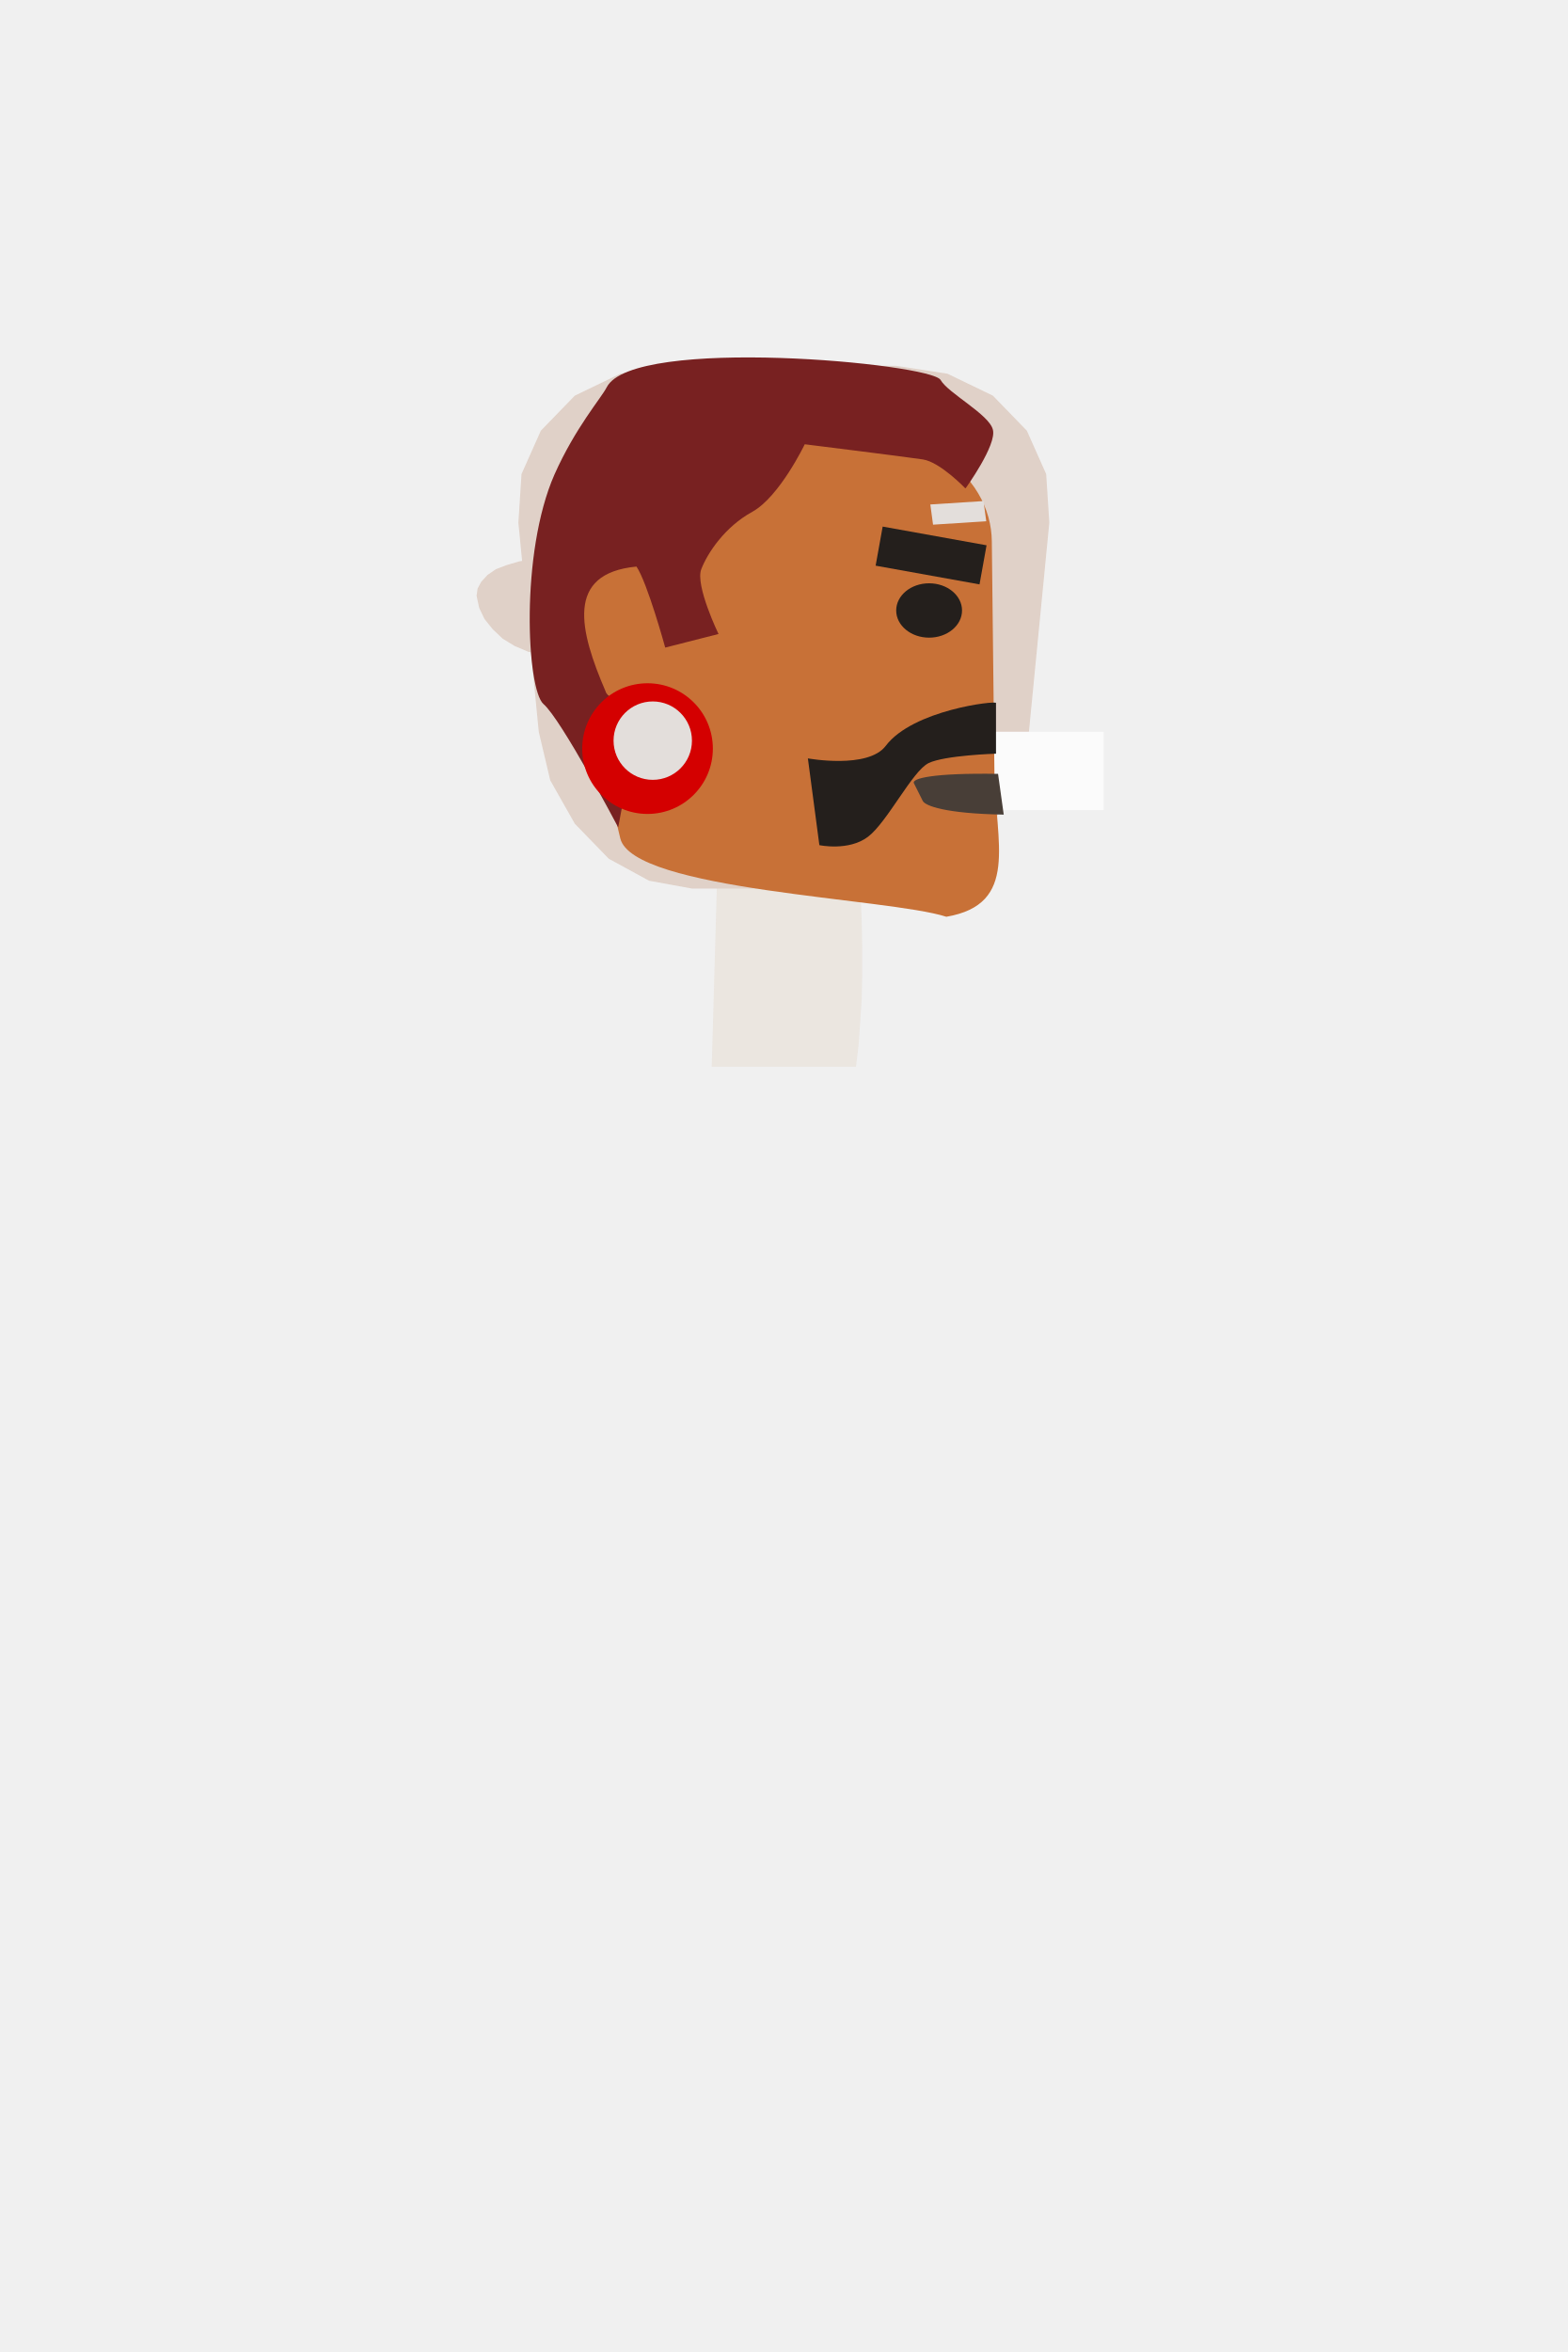
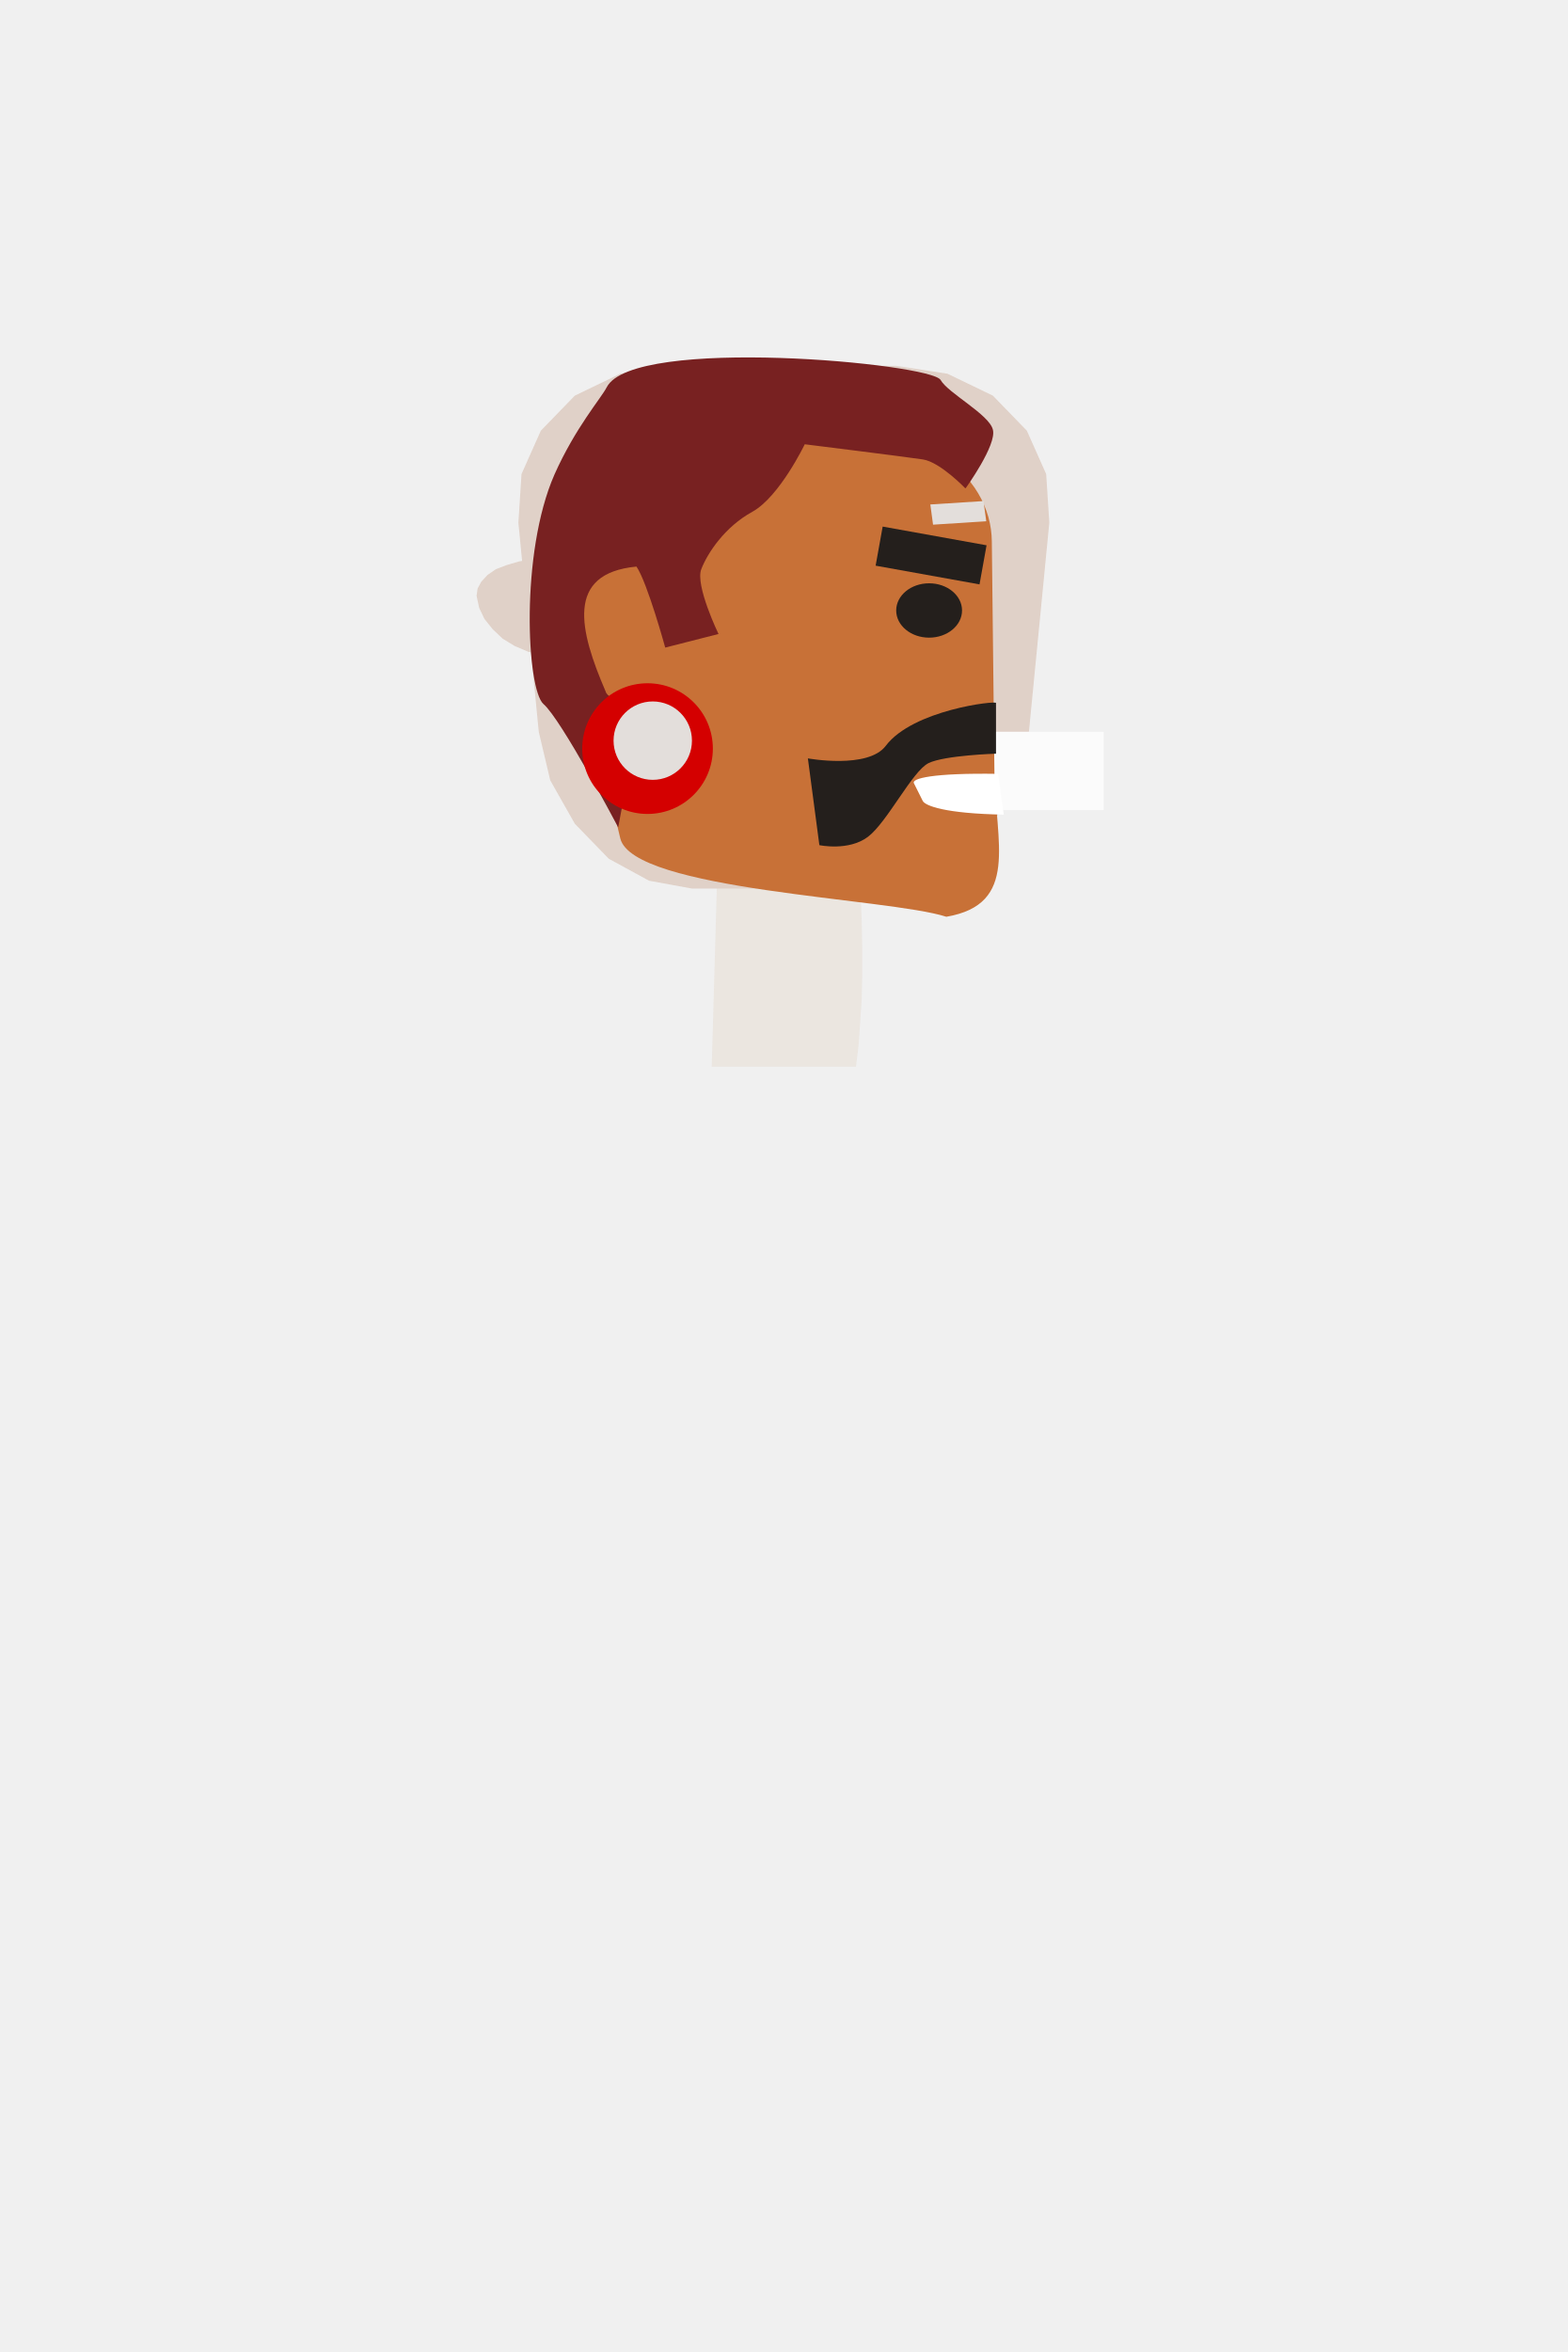
<svg xmlns="http://www.w3.org/2000/svg" width="600" height="900" viewBox="-1.5 -1.2 3 4.5" version="1.1" id="svg16944">
  <defs id="defs16948" />
  <g id="guide" opacity="0.7">
    <path d="M-0.138 0.841L-0.12 0.21L0.12 0.21L0.128 0.274L0.134 0.336L0.14 0.396L0.144 0.454L0.147 0.51L0.149 0.563L0.15 0.615L0.15 0.664L0.149 0.712L0.146 0.757L0.143 0.8L0.138 0.841Z" fill="#e8e1d9" id="path16926" />
    <path d="M-0.451 -0.131L-0.479 -0.13L-0.506 -0.126L-0.53 -0.119L-0.551 -0.111L-0.567 -0.1L-0.579 -0.087L-0.586 -0.074L-0.588 -0.06L-0.583 -0.037L-0.573 -0.016L-0.557 0.004L-0.538 0.022L-0.515 0.036L-0.489 0.047L-0.461 0.053L-0.433 0.055Z" fill="#d9c3b6" id="path16928" />
    <path d="M0.215 -0.5L0.313 -0.485L0.4 -0.443L0.465 -0.376L0.502 -0.293L0.508 -0.2L0.469 0.2L0.447 0.293L0.4 0.376L0.335 0.443L0.258 0.485L0.176 0.5L-0.176 0.5L-0.258 0.485L-0.335 0.443L-0.4 0.376L-0.447 0.293L-0.469 0.2L-0.508 -0.2L-0.502 -0.293L-0.465 -0.376L-0.4 -0.443L-0.313 -0.485L-0.215 -0.5Z" fill="#d9c3b6" id="path16930" />
    <path d="M0.215 -0.16L0.205 -0.123L0.178 -0.095L0.14 -0.085L0.103 -0.095L0.075 -0.123L0.065 -0.16L0.075 -0.197L0.102 -0.225L0.14 -0.235L0.178 -0.225L0.205 -0.198Z" fill="#ffffff" id="path16932" />
    <path d="M0.612 0.2L0.142 0.2L0.142 0.35L0.612 0.35Z" fill="#ffffff" id="path16934" />
    <path d="M-0.08 0H0.08M0 -0.08V0.08" stroke="#b04040" stroke-width="0.01" fill="none" id="path16936" />
  </g>
  <g id="back" />
  <g id="head">
    <path id="rect480-1-9-5" style="fill:#c87137;stroke-width:0.015;fill-opacity:1" d="m 0.311,0.554 c 0.14,-0.024 0.094,-0.142 0.092,-0.275 l -0.005,-0.443 c -0.001,-0.124 -0.132,-0.259 -0.449,-0.208 -0.317,0.051 -0.395,0.22 -0.366,0.34 l 0.104,0.436 c 0.024,0.1 0.513,0.114 0.624,0.15 z" />
    <path style="fill:#782121;fill-opacity:1;stroke-width:0.015" d="m 0.348,-0.266 c 0,0 0.06,-0.083 0.052,-0.112 -0.007,-0.029 -0.086,-0.07 -0.1,-0.095 -0.018,-0.032 -0.588,-0.085 -0.639,0.014 -0.01,0.02 -0.06,0.077 -0.1,0.167 -0.066,0.15 -0.053,0.411 -0.021,0.439 0.034,0.029 0.143,0.236 0.143,0.236 0,0 0.038,-0.205 0.043,-0.219 0.005,-0.014 -0.062,-0.021 -0.067,-0.041 -0.05,-0.116 -0.078,-0.226 0.059,-0.239 0.021,0.031 0.055,0.155 0.055,0.155 l 0.102,-0.026 c 0,0 -0.045,-0.093 -0.033,-0.124 0.012,-0.031 0.045,-0.081 0.098,-0.11 0.052,-0.029 0.1,-0.129 0.1,-0.129 0,0 0.193,0.024 0.226,0.029 0.033,0.005 0.081,0.055 0.081,0.055 z" id="path658" />
    <ellipse style="fill:#241f1c;stroke-width:0.015" id="path639-8-7" cx="-0.032" cy="0.278" rx="0.052" ry="0.063" transform="matrix(0,1,1,0,0,0)" />
    <rect style="fill:#241f1c;fill-opacity:1;stroke-width:0.015" id="rect985" width="0.202" height="0.076" x="0.152" y="-0.223" transform="rotate(10.2116)" />
    <rect style="fill:#e3dedb;fill-opacity:1;stroke-width:0.015" id="rect985-6-5" width="0.102" height="0.039" x="0.31" y="-0.217" transform="matrix(0.9979642,-0.06377745,0.1339205,0.9909921,0,0)" />
    <path style="fill:#241f1c;fill-opacity:1;stroke-width:0.015" d="m 0.406,0.145 c 9.325e-4,-0.005 -0.159,0.013 -0.211,0.082 -0.034,0.045 -0.149,0.024 -0.149,0.024 l 0.022,0.166 c 0,0 0.056,0.012 0.093,-0.016 0.037,-0.028 0.085,-0.126 0.116,-0.141 0.031,-0.015 0.129,-0.018 0.129,-0.018 z" id="path1009" />
    <g id="g1442" transform="matrix(0.01889764,0,0,0.01889764,1.596404,-1.299003)">
      <circle style="fill:#d40000;fill-opacity:1;stroke-width:0.794" id="path1347" cx="-98.28" cy="81.03" r="6.615" />
      <circle style="fill:#e3dedb;fill-opacity:1;stroke-width:0.794" id="path1347-5" cx="-97.751" cy="80.224" r="3.969" />
    </g>
  </g>
-   <g id="mouth-1" transform="translate(0.05393187,0.01359519)" style="fill:#483e37">
-     <path id="rect480-1-8-3-0-4" style="fill:#483e37;fill-opacity:1;stroke-width:0.015" d="M 0.367,0.346 0.356,0.267 c -0.126,-0.002 -0.166,0.009 -0.161,0.018 l 0.017,0.034 c 0.005,0.009 0.042,0.024 0.155,0.026 z" />
+   <g id="mouth-1" transform="translate(0.05393187,0.01359519)" style="fill:#ffffff">
+     <path id="rect480-1-8-3-0-4" style="fill:#ffffff;fill-opacity:1;stroke-width:0.015" d="M 0.367,0.346 0.356,0.267 c -0.126,-0.002 -0.166,0.009 -0.161,0.018 l 0.017,0.034 c 0.005,0.009 0.042,0.024 0.155,0.026 z" />
  </g>
  <g id="mouth-2" style="display:none">
-     <path id="rect480-1-8-3-0-3" style="fill:#483e37;fill-opacity:1;stroke-width:0.015" d="m 0.416,0.399 -0.01,-0.138 c -0.111,-0.004 -0.146,0.015 -0.142,0.032 l 0.015,0.061 c 0.004,0.017 0.037,0.042 0.137,0.046 z" />
+     <path id="rect480-1-8-3-0-3" style="fill:#ffffff;fill-opacity:1;stroke-width:0.015" d="m 0.416,0.399 -0.01,-0.138 c -0.111,-0.004 -0.146,0.015 -0.142,0.032 l 0.015,0.061 c 0.004,0.017 0.037,0.042 0.137,0.046 z" />
  </g>
  <g id="mouth-3" style="display:none">
-     <path id="rect480-1-8-3-0" style="fill:#483e37;fill-opacity:1;stroke-width:0.015" d="M 0.421,0.442 0.402,0.245 C 0.222,0.236 0.207,0.325 0.206,0.36 l -0.004,0.088 c 0.003,0.035 0.058,-0.014 0.219,-0.007 z" />
+     <path id="rect480-1-8-3-0" style="fill:#ffffff;fill-opacity:1;stroke-width:0.015" d="M 0.421,0.442 0.402,0.245 C 0.222,0.236 0.207,0.325 0.206,0.36 l -0.004,0.088 c 0.003,0.035 0.058,-0.014 0.219,-0.007 z" />
  </g>
</svg>
